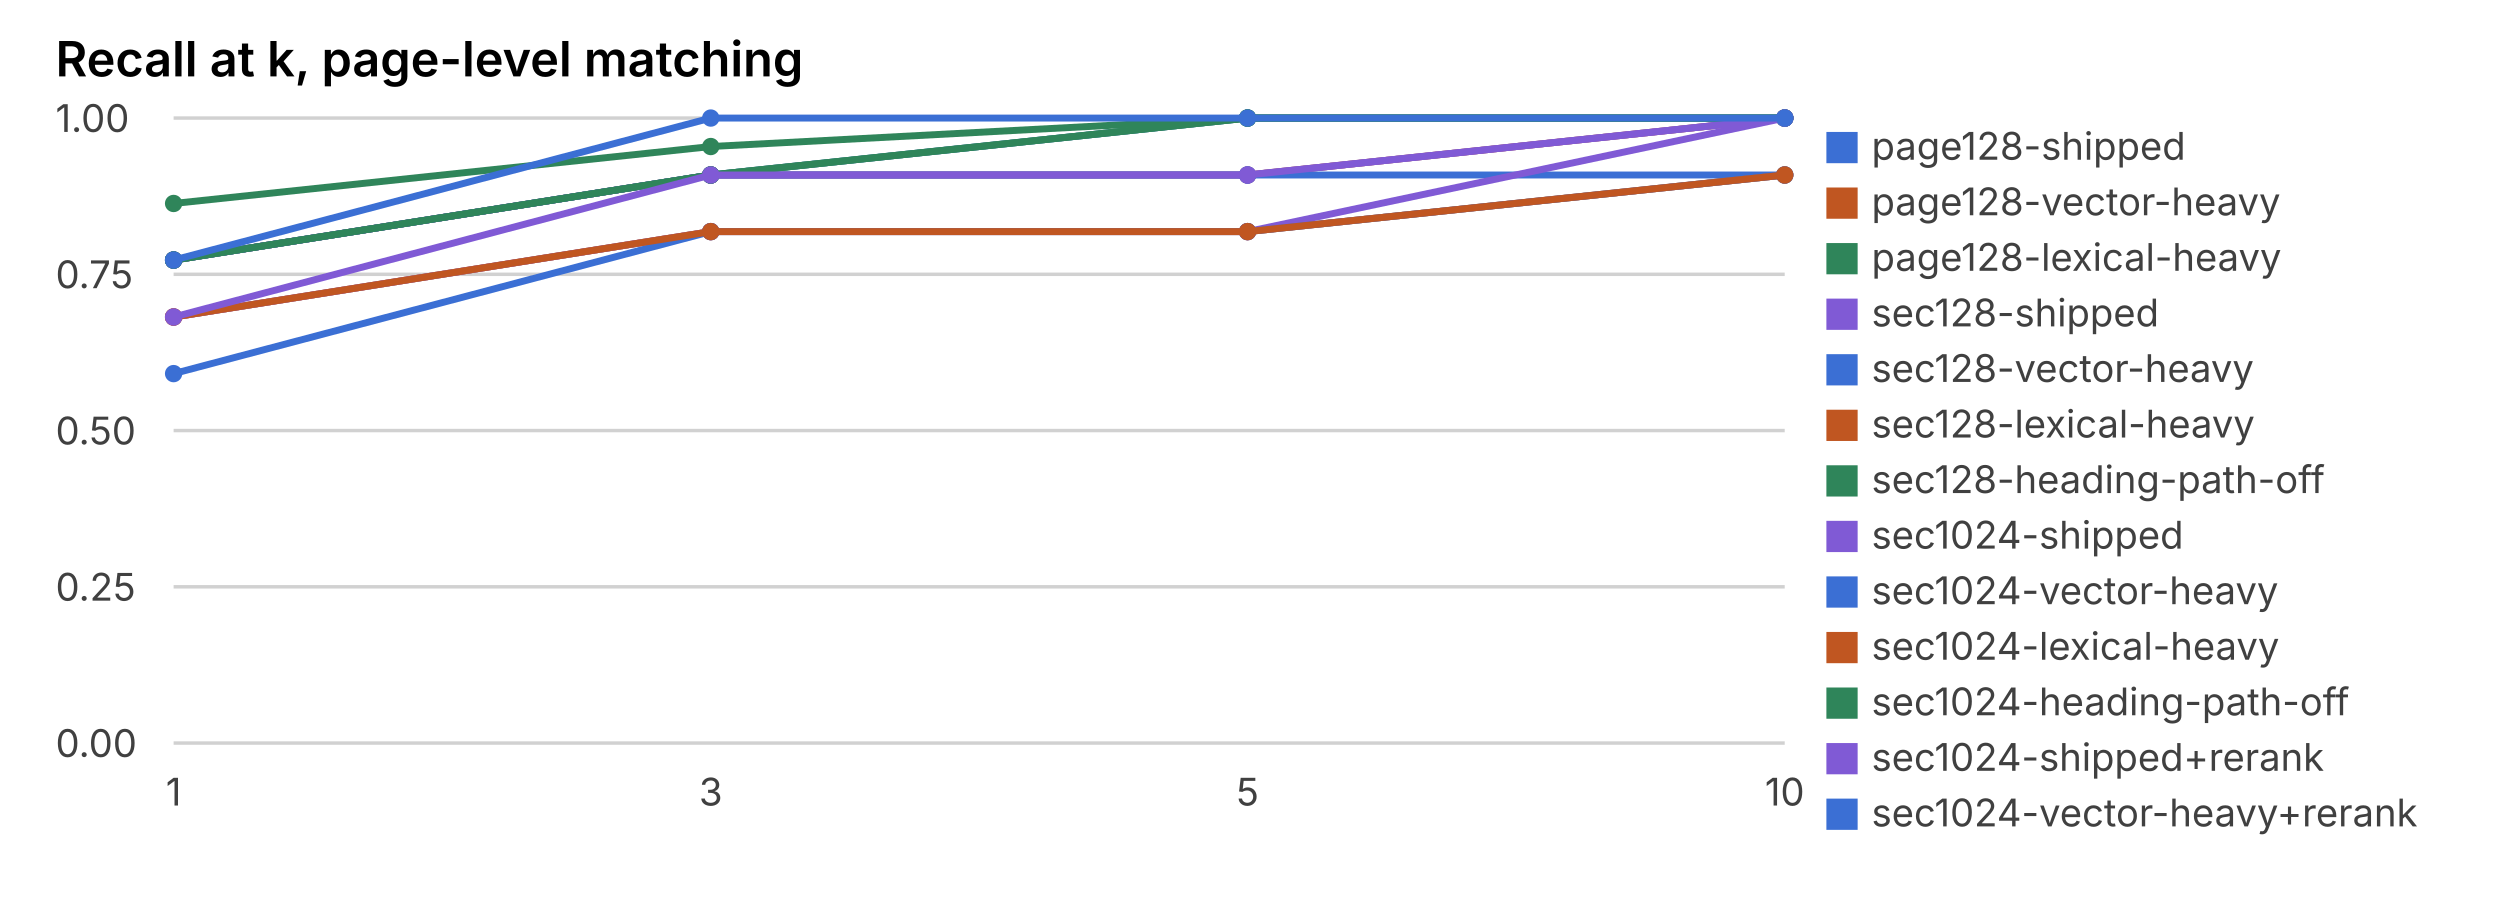
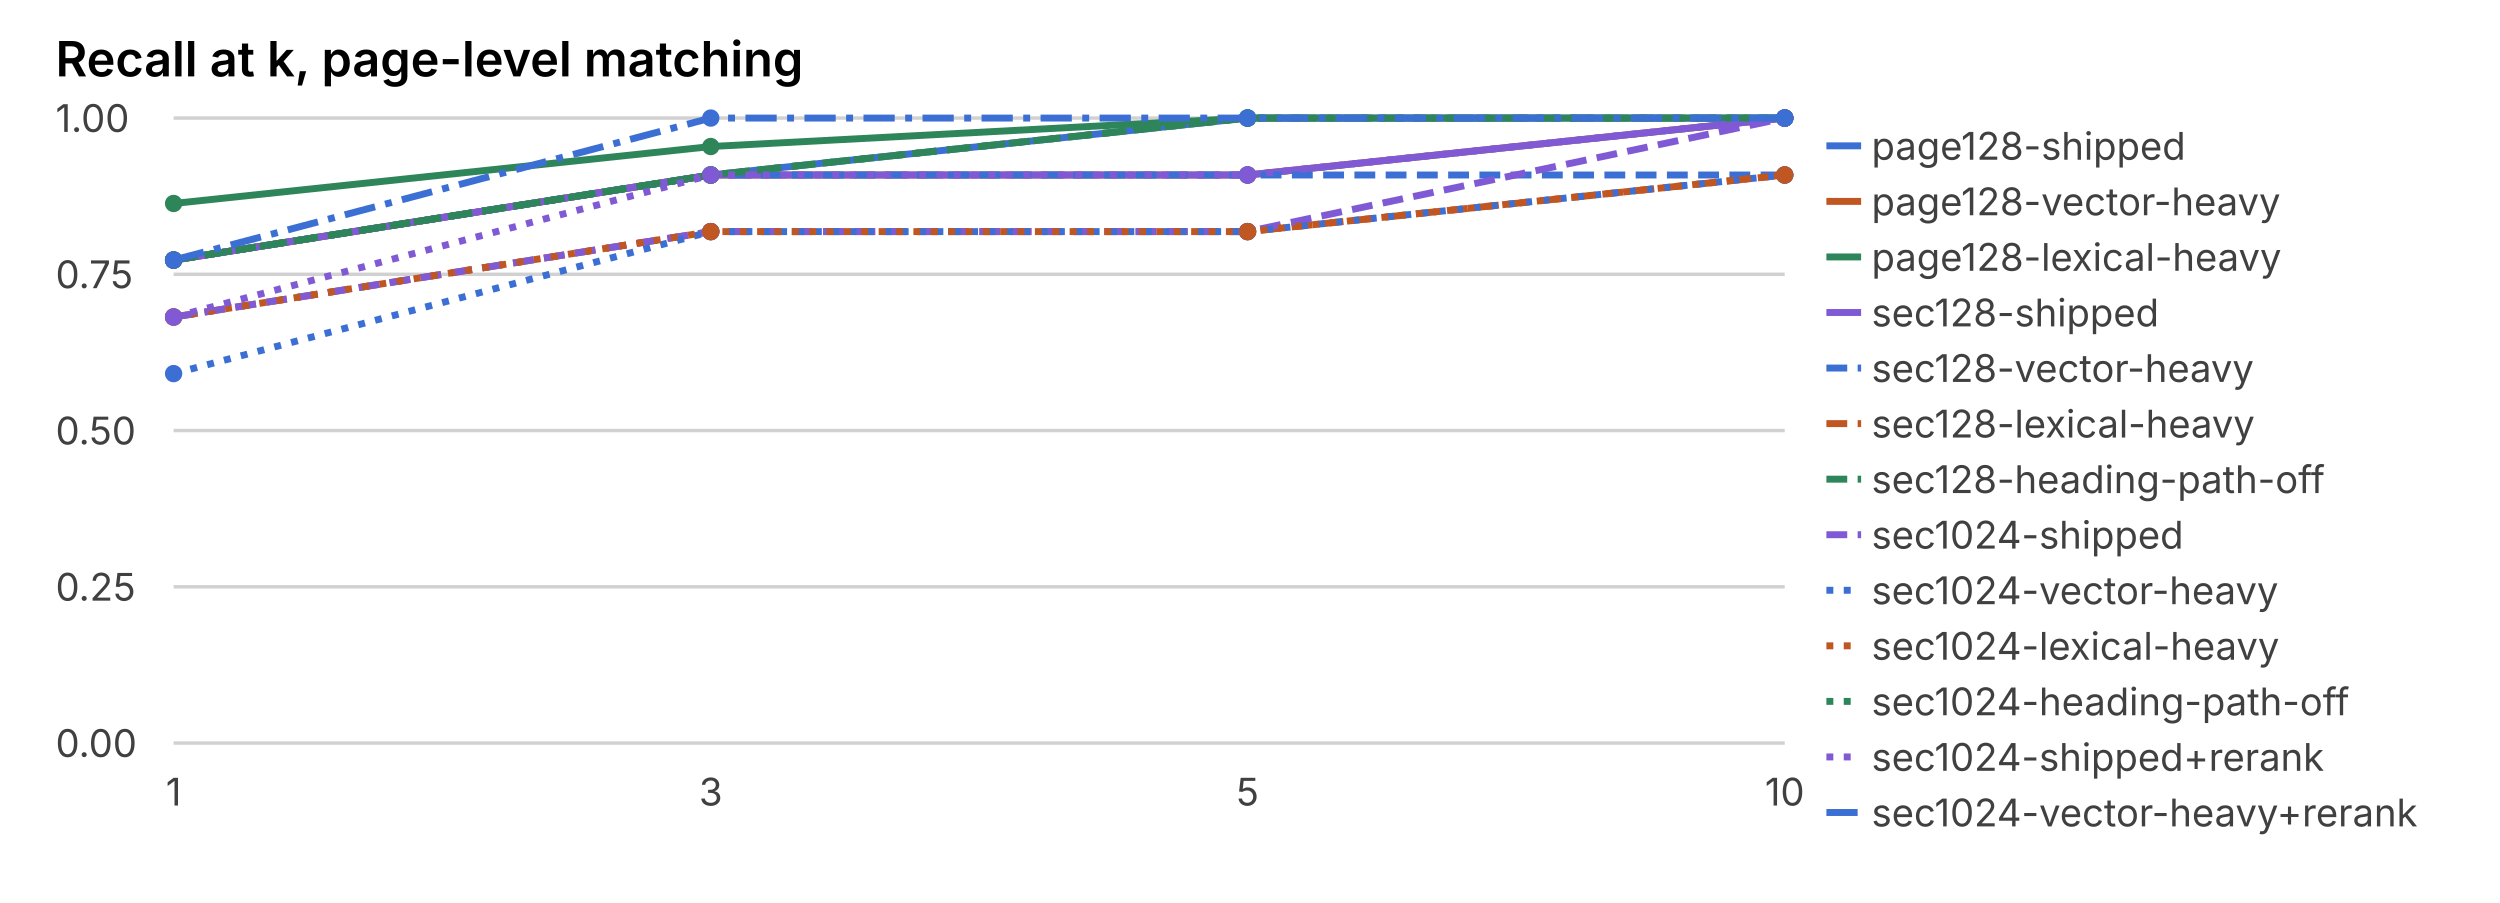
<svg xmlns="http://www.w3.org/2000/svg" viewBox="0 0 720 260" width="720" height="260" role="img" aria-label="Recall at k, page-level matching">
  <style>text{font:13px system-ui,-apple-system,"Segoe UI",sans-serif;fill:currentColor}.t{font-weight:600;font-size:14px}.v{font-size:11px;opacity:.75}.g{stroke:currentColor;opacity:.18}</style>
  <text class="t" x="16" y="22">Recall at k, page-level matching</text>
  <line class="g" x1="50" y1="214.0" x2="514" y2="214.0" />
  <text class="v" x="16" y="218.0">0.00</text>
  <line class="g" x1="50" y1="169.0" x2="514" y2="169.0" />
  <text class="v" x="16" y="173.0">0.25</text>
  <line class="g" x1="50" y1="124.0" x2="514" y2="124.0" />
  <text class="v" x="16" y="128.0">0.50</text>
  <line class="g" x1="50" y1="79.0" x2="514" y2="79.0" />
  <text class="v" x="16" y="83.0">0.75</text>
  <line class="g" x1="50" y1="34.0" x2="514" y2="34.0" />
  <text class="v" x="16" y="38.0">1.00</text>
  <text class="v" x="50.0" y="232.0" text-anchor="middle">1</text>
  <text class="v" x="204.7" y="232.0" text-anchor="middle">3</text>
  <text class="v" x="359.3" y="232.0" text-anchor="middle">5</text>
  <text class="v" x="514.0" y="232.0" text-anchor="middle">10</text>
  <polyline points="50.0,74.9 204.7,50.4 359.3,34.0 514.0,34.0" fill="none" stroke="#3b6fd4" stroke-width="2" />
  <circle cx="50.0" cy="74.9" r="2.5" fill="#3b6fd4" />
  <circle cx="204.7" cy="50.4" r="2.5" fill="#3b6fd4" />
  <circle cx="359.3" cy="34.0" r="2.5" fill="#3b6fd4" />
  <circle cx="514.0" cy="34.0" r="2.5" fill="#3b6fd4" />
-   <rect x="526" y="38" width="9" height="9" fill="#3b6fd4" />
+   <line x1="526" y1="42" x2="536" y2="42" stroke="#3b6fd4" stroke-width="2" />
  <text class="v" x="539" y="46">page128-shipped</text>
  <polyline points="50.0,74.9 204.7,50.4 359.3,50.4 514.0,34.0" fill="none" stroke="#c05621" stroke-width="2" />
  <circle cx="50.0" cy="74.9" r="2.5" fill="#c05621" />
  <circle cx="204.7" cy="50.4" r="2.5" fill="#c05621" />
  <circle cx="359.3" cy="50.4" r="2.5" fill="#c05621" />
  <circle cx="514.0" cy="34.0" r="2.5" fill="#c05621" />
-   <rect x="526" y="54" width="9" height="9" fill="#c05621" />
+   <line x1="526" y1="58" x2="536" y2="58" stroke="#c05621" stroke-width="2" />
  <text class="v" x="539" y="62">page128-vector-heavy</text>
  <polyline points="50.0,58.6 204.7,42.2 359.3,34.0 514.0,34.0" fill="none" stroke="#2f855a" stroke-width="2" />
  <circle cx="50.0" cy="58.6" r="2.5" fill="#2f855a" />
  <circle cx="204.7" cy="42.2" r="2.5" fill="#2f855a" />
  <circle cx="359.3" cy="34.0" r="2.5" fill="#2f855a" />
  <circle cx="514.0" cy="34.0" r="2.5" fill="#2f855a" />
-   <rect x="526" y="70" width="9" height="9" fill="#2f855a" />
+   <line x1="526" y1="74" x2="536" y2="74" stroke="#2f855a" stroke-width="2" />
  <text class="v" x="539" y="78">page128-lexical-heavy</text>
  <polyline points="50.0,74.9 204.7,50.4 359.3,50.4 514.0,34.0" fill="none" stroke="#805ad5" stroke-width="2" />
  <circle cx="50.0" cy="74.9" r="2.5" fill="#805ad5" />
  <circle cx="204.7" cy="50.4" r="2.5" fill="#805ad5" />
  <circle cx="359.3" cy="50.4" r="2.5" fill="#805ad5" />
  <circle cx="514.0" cy="34.0" r="2.5" fill="#805ad5" />
-   <rect x="526" y="86" width="9" height="9" fill="#805ad5" />
+   <line x1="526" y1="90" x2="536" y2="90" stroke="#805ad5" stroke-width="2" />
  <text class="v" x="539" y="94">sec128-shipped</text>
-   <polyline points="50.0,74.9 204.7,50.4 359.3,50.4 514.0,50.4" fill="none" stroke="#3b6fd4" stroke-width="2" />
+   <polyline points="50.0,74.9 204.7,50.4 359.3,50.4 514.0,50.4" fill="none" stroke="#3b6fd4" stroke-width="2" stroke-dasharray="6 3" />
  <circle cx="50.0" cy="74.9" r="2.5" fill="#3b6fd4" />
  <circle cx="204.7" cy="50.4" r="2.5" fill="#3b6fd4" />
  <circle cx="359.3" cy="50.4" r="2.5" fill="#3b6fd4" />
  <circle cx="514.0" cy="50.4" r="2.5" fill="#3b6fd4" />
-   <rect x="526" y="102" width="9" height="9" fill="#3b6fd4" />
+   <line x1="526" y1="106" x2="536" y2="106" stroke="#3b6fd4" stroke-width="2" stroke-dasharray="6 3" />
  <text class="v" x="539" y="110">sec128-vector-heavy</text>
-   <polyline points="50.0,91.3 204.7,66.7 359.3,66.7 514.0,50.4" fill="none" stroke="#c05621" stroke-width="2" />
+   <polyline points="50.0,91.3 204.7,66.7 359.3,66.7 514.0,50.4" fill="none" stroke="#c05621" stroke-width="2" stroke-dasharray="6 3" />
  <circle cx="50.0" cy="91.3" r="2.5" fill="#c05621" />
  <circle cx="204.7" cy="66.7" r="2.5" fill="#c05621" />
  <circle cx="359.3" cy="66.7" r="2.5" fill="#c05621" />
  <circle cx="514.0" cy="50.4" r="2.5" fill="#c05621" />
-   <rect x="526" y="118" width="9" height="9" fill="#c05621" />
+   <line x1="526" y1="122" x2="536" y2="122" stroke="#c05621" stroke-width="2" stroke-dasharray="6 3" />
  <text class="v" x="539" y="126">sec128-lexical-heavy</text>
-   <polyline points="50.0,74.9 204.7,50.4 359.3,34.0 514.0,34.0" fill="none" stroke="#2f855a" stroke-width="2" />
+   <polyline points="50.0,74.9 204.7,50.4 359.3,34.0 514.0,34.0" fill="none" stroke="#2f855a" stroke-width="2" stroke-dasharray="6 3" />
  <circle cx="50.0" cy="74.9" r="2.5" fill="#2f855a" />
  <circle cx="204.7" cy="50.4" r="2.5" fill="#2f855a" />
  <circle cx="359.3" cy="34.0" r="2.5" fill="#2f855a" />
  <circle cx="514.0" cy="34.0" r="2.5" fill="#2f855a" />
-   <rect x="526" y="134" width="9" height="9" fill="#2f855a" />
+   <line x1="526" y1="138" x2="536" y2="138" stroke="#2f855a" stroke-width="2" stroke-dasharray="6 3" />
  <text class="v" x="539" y="142">sec128-heading-path-off</text>
-   <polyline points="50.0,91.3 204.7,66.7 359.3,66.7 514.0,34.0" fill="none" stroke="#805ad5" stroke-width="2" />
+   <polyline points="50.0,91.3 204.7,66.7 359.3,66.7 514.0,34.0" fill="none" stroke="#805ad5" stroke-width="2" stroke-dasharray="6 3" />
  <circle cx="50.0" cy="91.3" r="2.5" fill="#805ad5" />
  <circle cx="204.7" cy="66.7" r="2.5" fill="#805ad5" />
  <circle cx="359.3" cy="66.7" r="2.5" fill="#805ad5" />
  <circle cx="514.0" cy="34.0" r="2.5" fill="#805ad5" />
-   <rect x="526" y="150" width="9" height="9" fill="#805ad5" />
+   <line x1="526" y1="154" x2="536" y2="154" stroke="#805ad5" stroke-width="2" stroke-dasharray="6 3" />
  <text class="v" x="539" y="158">sec1024-shipped</text>
-   <polyline points="50.0,107.6 204.7,66.7 359.3,66.7 514.0,50.4" fill="none" stroke="#3b6fd4" stroke-width="2" />
+   <polyline points="50.0,107.6 204.7,66.7 359.3,66.7 514.0,50.4" fill="none" stroke="#3b6fd4" stroke-width="2" stroke-dasharray="2 3" />
  <circle cx="50.0" cy="107.6" r="2.5" fill="#3b6fd4" />
  <circle cx="204.7" cy="66.7" r="2.5" fill="#3b6fd4" />
  <circle cx="359.3" cy="66.7" r="2.5" fill="#3b6fd4" />
  <circle cx="514.0" cy="50.4" r="2.5" fill="#3b6fd4" />
-   <rect x="526" y="166" width="9" height="9" fill="#3b6fd4" />
+   <line x1="526" y1="170" x2="536" y2="170" stroke="#3b6fd4" stroke-width="2" stroke-dasharray="2 3" />
  <text class="v" x="539" y="174">sec1024-vector-heavy</text>
-   <polyline points="50.0,91.3 204.7,66.7 359.3,66.7 514.0,50.4" fill="none" stroke="#c05621" stroke-width="2" />
+   <polyline points="50.0,91.3 204.7,66.7 359.3,66.7 514.0,50.4" fill="none" stroke="#c05621" stroke-width="2" stroke-dasharray="2 3" />
  <circle cx="50.0" cy="91.3" r="2.5" fill="#c05621" />
  <circle cx="204.7" cy="66.7" r="2.5" fill="#c05621" />
  <circle cx="359.3" cy="66.7" r="2.5" fill="#c05621" />
  <circle cx="514.0" cy="50.4" r="2.5" fill="#c05621" />
-   <rect x="526" y="182" width="9" height="9" fill="#c05621" />
+   <line x1="526" y1="186" x2="536" y2="186" stroke="#c05621" stroke-width="2" stroke-dasharray="2 3" />
  <text class="v" x="539" y="190">sec1024-lexical-heavy</text>
-   <polyline points="50.0,74.9 204.7,50.4 359.3,34.0 514.0,34.0" fill="none" stroke="#2f855a" stroke-width="2" />
+   <polyline points="50.0,74.9 204.7,50.4 359.3,34.0 514.0,34.0" fill="none" stroke="#2f855a" stroke-width="2" stroke-dasharray="2 3" />
  <circle cx="50.0" cy="74.9" r="2.5" fill="#2f855a" />
  <circle cx="204.7" cy="50.4" r="2.5" fill="#2f855a" />
  <circle cx="359.3" cy="34.0" r="2.5" fill="#2f855a" />
  <circle cx="514.0" cy="34.0" r="2.5" fill="#2f855a" />
-   <rect x="526" y="198" width="9" height="9" fill="#2f855a" />
+   <line x1="526" y1="202" x2="536" y2="202" stroke="#2f855a" stroke-width="2" stroke-dasharray="2 3" />
  <text class="v" x="539" y="206">sec1024-heading-path-off</text>
-   <polyline points="50.0,91.3 204.7,50.4 359.3,50.4 514.0,34.0" fill="none" stroke="#805ad5" stroke-width="2" />
+   <polyline points="50.0,91.3 204.7,50.4 359.3,50.4 514.0,34.0" fill="none" stroke="#805ad5" stroke-width="2" stroke-dasharray="2 3" />
  <circle cx="50.0" cy="91.3" r="2.5" fill="#805ad5" />
  <circle cx="204.7" cy="50.4" r="2.5" fill="#805ad5" />
  <circle cx="359.3" cy="50.4" r="2.5" fill="#805ad5" />
  <circle cx="514.0" cy="34.0" r="2.5" fill="#805ad5" />
-   <rect x="526" y="214" width="9" height="9" fill="#805ad5" />
+   <line x1="526" y1="218" x2="536" y2="218" stroke="#805ad5" stroke-width="2" stroke-dasharray="2 3" />
  <text class="v" x="539" y="222">sec1024-shipped+rerank</text>
-   <polyline points="50.0,74.9 204.7,34.0 359.3,34.0 514.0,34.0" fill="none" stroke="#3b6fd4" stroke-width="2" />
+   <polyline points="50.0,74.9 204.7,34.0 359.3,34.0 514.0,34.0" fill="none" stroke="#3b6fd4" stroke-width="2" stroke-dasharray="9 3 2 3" />
  <circle cx="50.0" cy="74.9" r="2.5" fill="#3b6fd4" />
  <circle cx="204.7" cy="34.0" r="2.5" fill="#3b6fd4" />
  <circle cx="359.3" cy="34.0" r="2.5" fill="#3b6fd4" />
  <circle cx="514.0" cy="34.0" r="2.5" fill="#3b6fd4" />
-   <rect x="526" y="230" width="9" height="9" fill="#3b6fd4" />
+   <line x1="526" y1="234" x2="536" y2="234" stroke="#3b6fd4" stroke-width="2" stroke-dasharray="9 3 2 3" />
  <text class="v" x="539" y="238">sec1024-vector-heavy+rerank</text>
</svg>
